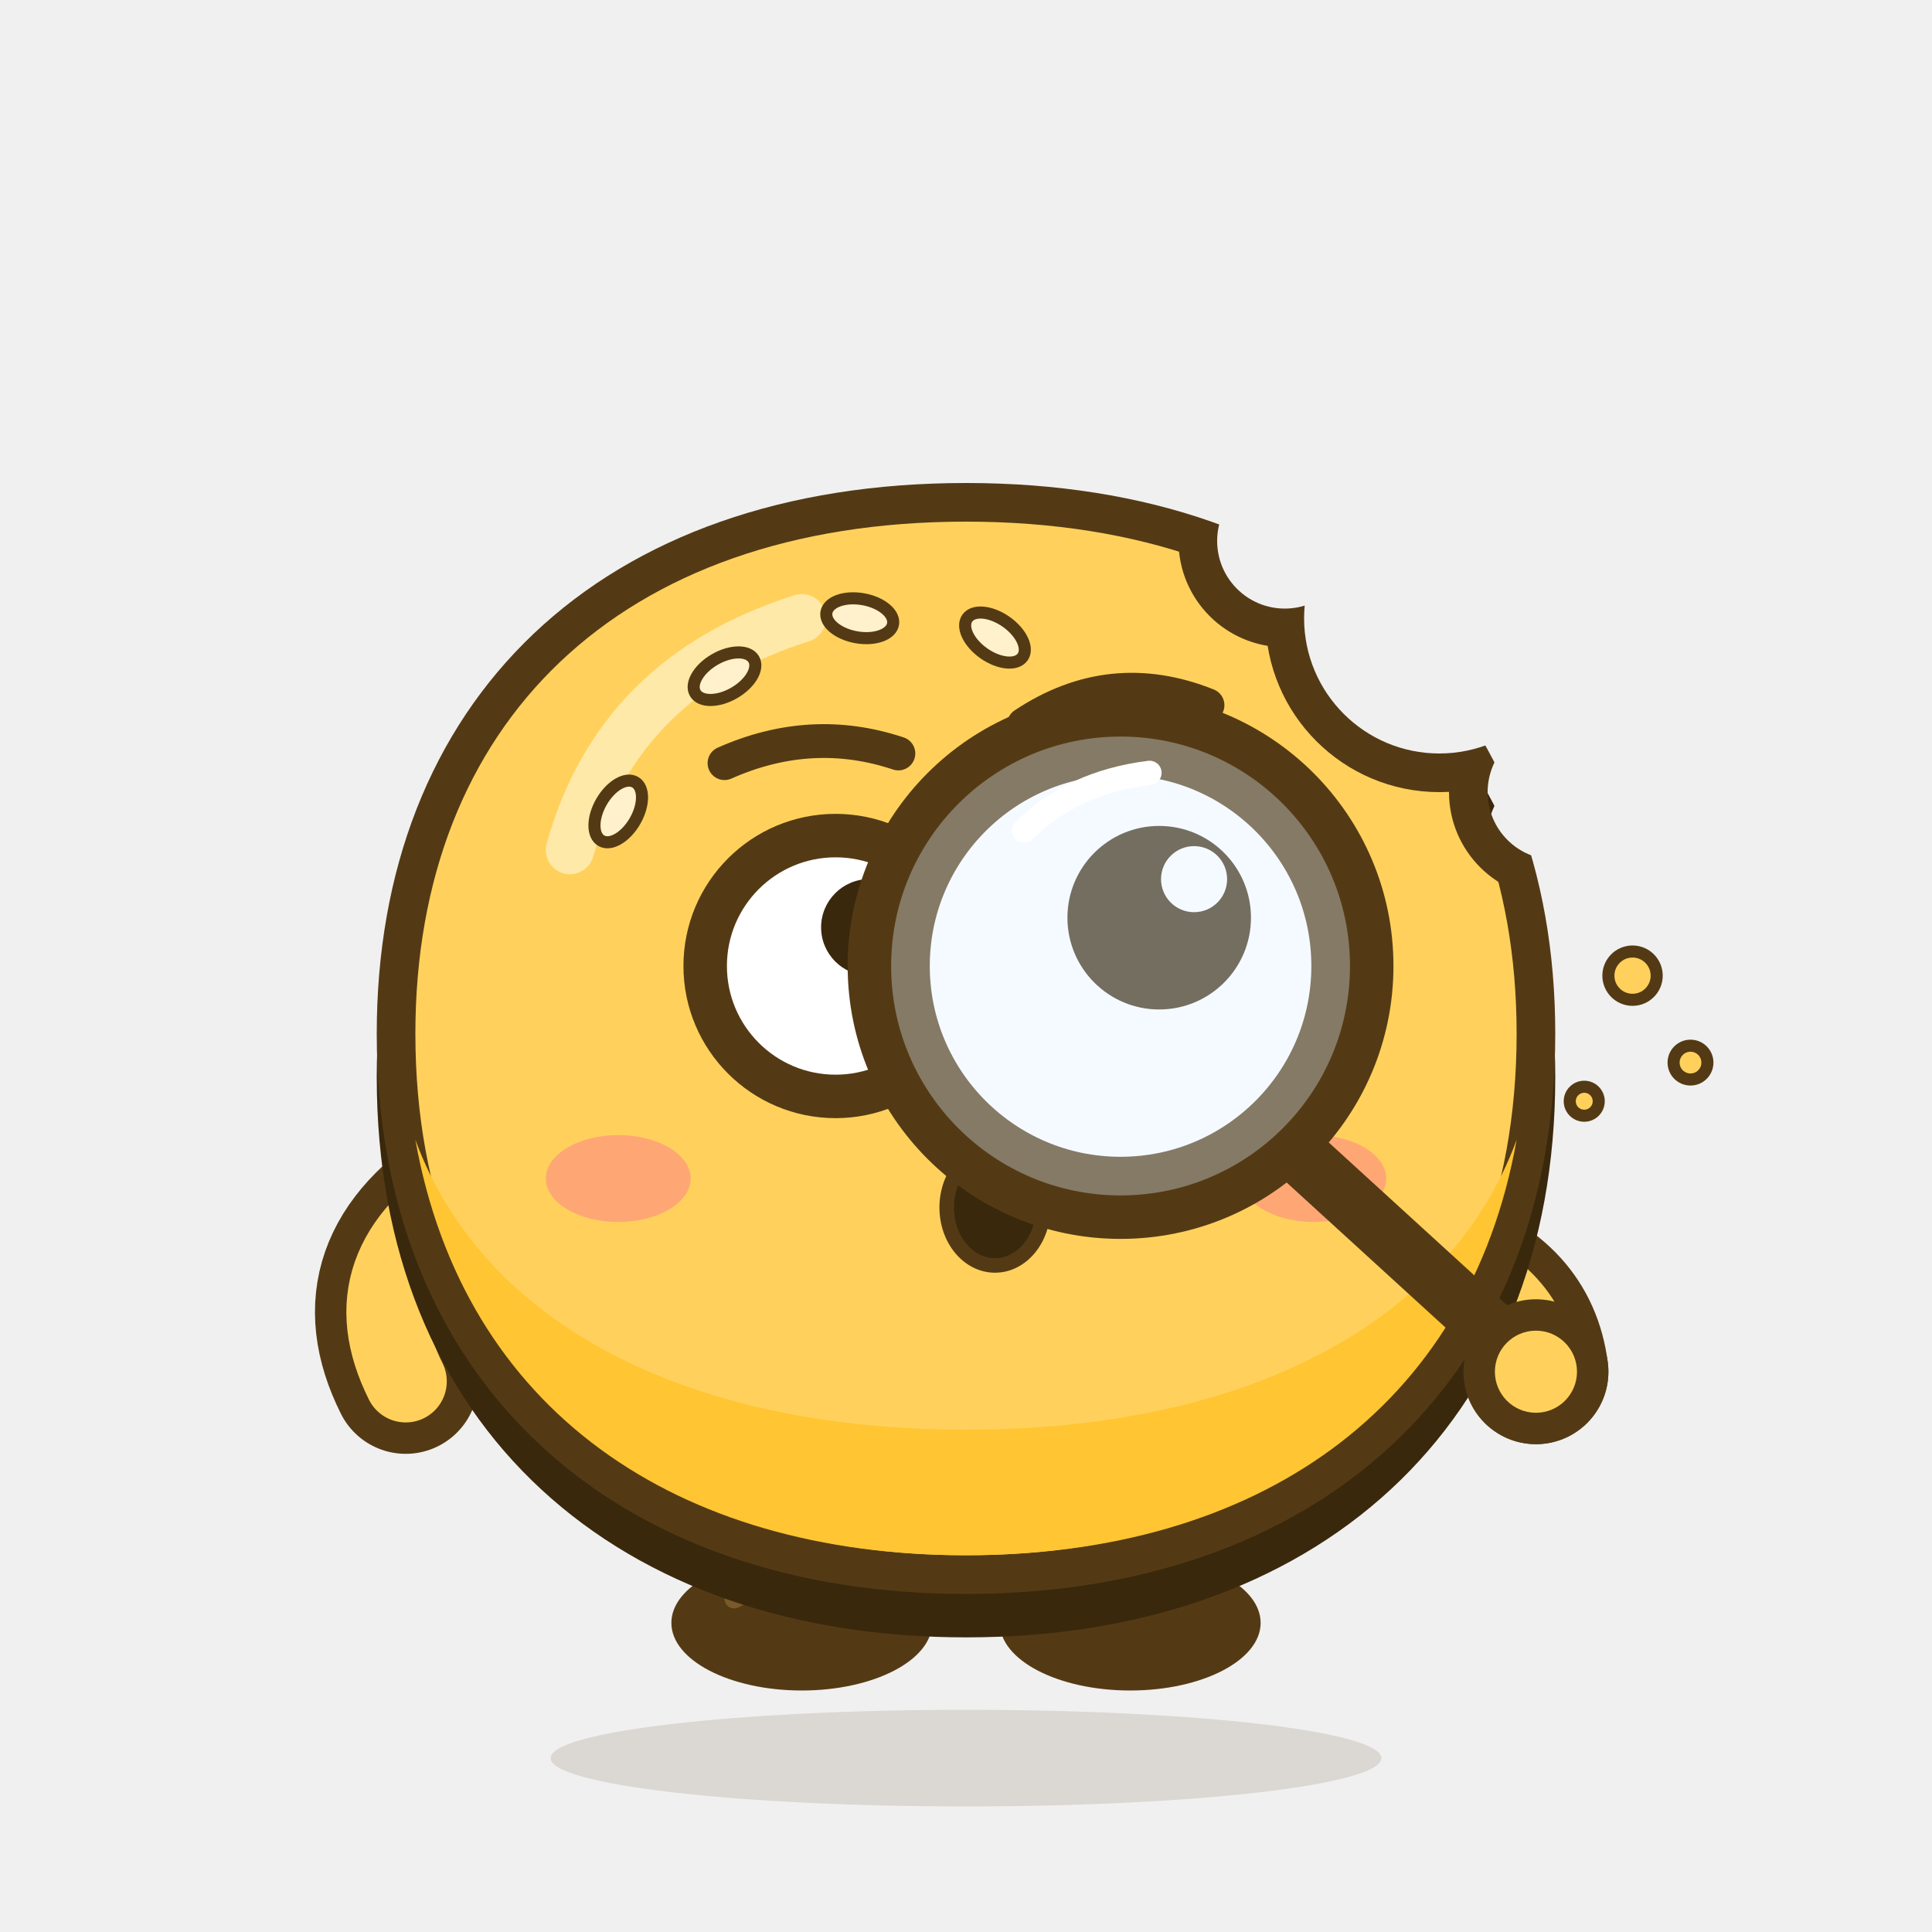
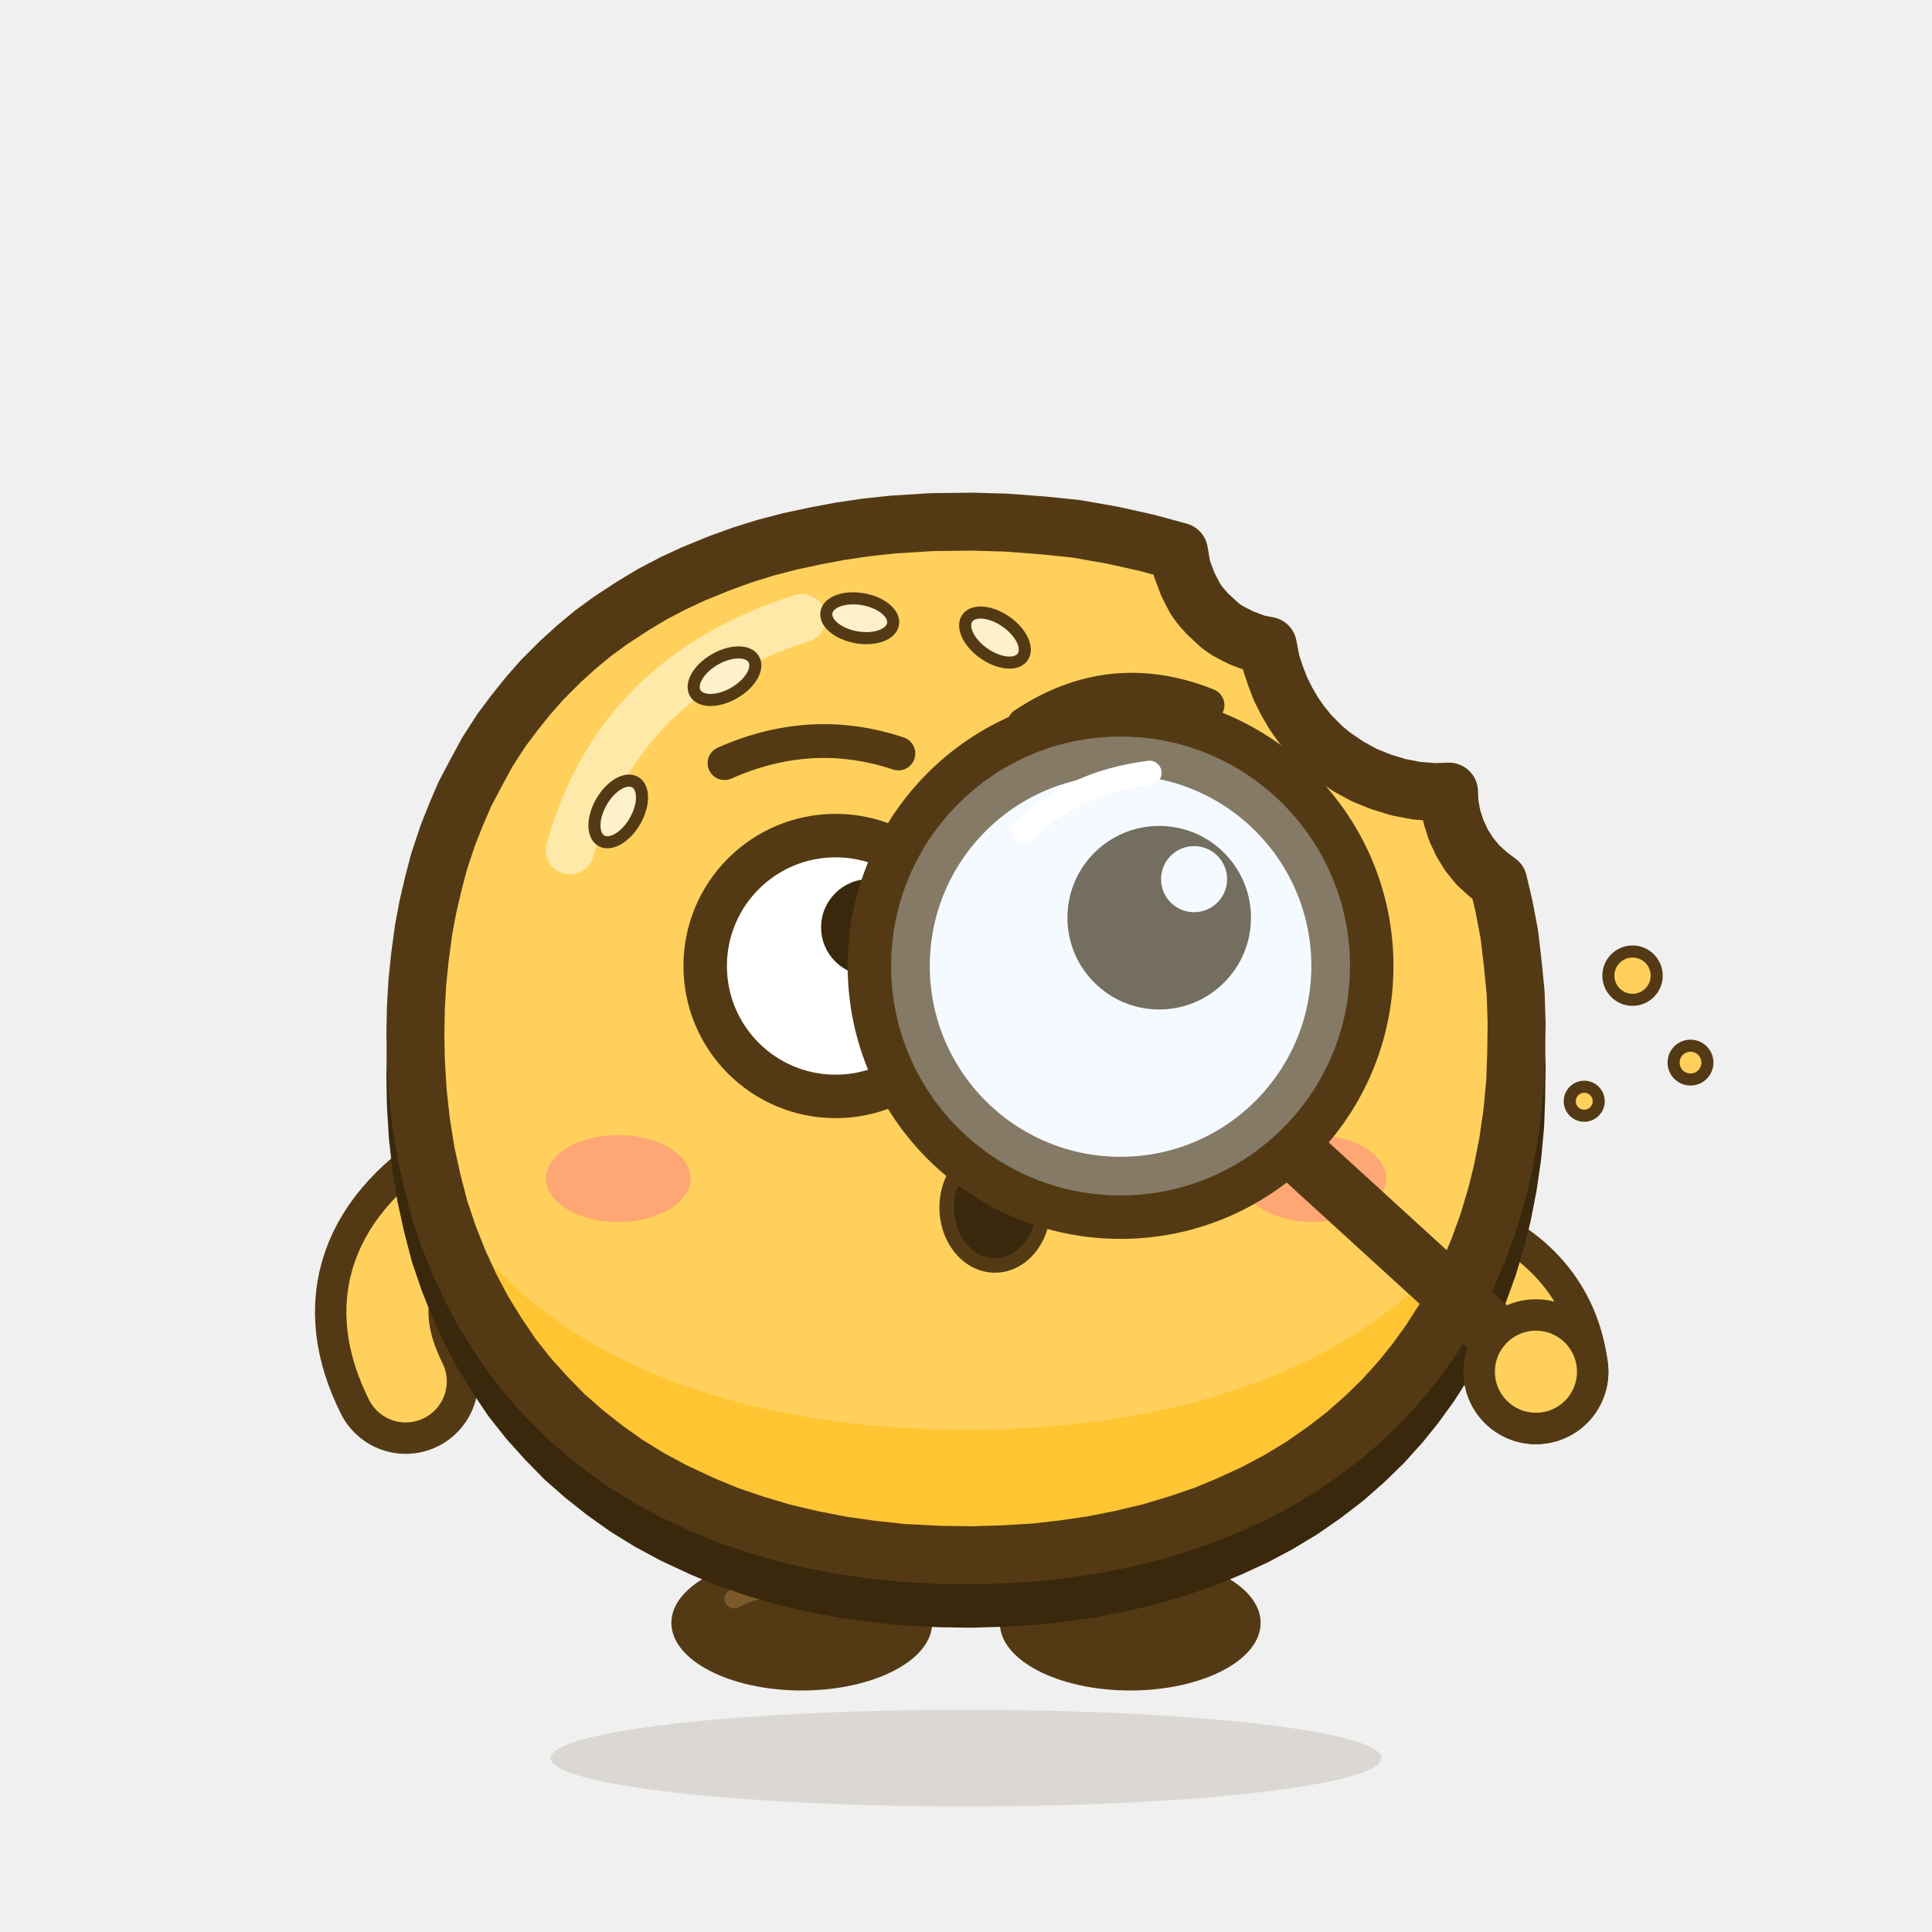
<svg xmlns="http://www.w3.org/2000/svg" viewBox="0 0 400 400" width="400" height="400" role="img" aria-label="Didu searching">
-   <defs>
-     <mask id="didu-search-o" maskUnits="userSpaceOnUse" x="0" y="0" width="400" height="400">
-       <rect width="400" height="400" fill="#fff" />
-       <circle cx="298" cy="128" r="28" fill="#000" />
-       <circle cx="266" cy="112" r="14" fill="#000" />
-       <circle cx="322" cy="164" r="14" fill="#000" />
-     </mask>
-     <mask id="didu-search-i" maskUnits="userSpaceOnUse" x="0" y="0" width="400" height="400">
-       <rect width="400" height="400" fill="#fff" />
-       <circle cx="298" cy="128" r="36" fill="#000" />
-       <circle cx="266" cy="112" r="22" fill="#000" />
-       <circle cx="322" cy="164" r="22" fill="#000" />
-     </mask>
-   </defs>
  <ellipse cx="200" cy="364" rx="86" ry="10" fill="#543A14" opacity=".14" />
  <ellipse cx="166" cy="336" rx="27" ry="14" fill="#543A14" />
  <ellipse cx="234" cy="336" rx="27" ry="14" fill="#543A14" />
  <path d="M152 331 Q160 327 170 328" fill="none" stroke="#7A5A2A" stroke-width="4" stroke-linecap="round" stroke-linejoin="round" />
  <path d="M220 331 Q228 327 238 328" fill="none" stroke="#7A5A2A" stroke-width="4" stroke-linecap="round" stroke-linejoin="round" />
  <path d="M98 246 Q72 262 84 286" fill="none" stroke="#543A14" stroke-width="30" stroke-linecap="round" stroke-linejoin="round" />
  <path d="M98 246 Q72 262 84 286" fill="none" stroke="#FFD15C" stroke-width="17" stroke-linecap="round" stroke-linejoin="round" />
  <path d="M298 262 Q316 268 318 284" fill="none" stroke="#543A14" stroke-width="30" stroke-linecap="round" stroke-linejoin="round" />
  <path d="M298 262 Q316 268 318 284" fill="none" stroke="#FFD15C" stroke-width="17" stroke-linecap="round" stroke-linejoin="round" />
-   <g transform="translate(0 9)" mask="url(#didu-search-o)">
-     <path d="M200 108 C272 108 314 150 314 214 C314 282 268 322 200 322 C132 322 86 282 86 214 C86 150 128 108 200 108 Z" fill="#3A280D" stroke="#3A280D" stroke-width="16" stroke-linejoin="round" />
-   </g>
-   <path d="M200 108 C272 108 314 150 314 214 C314 282 268 322 200 322 C132 322 86 282 86 214 C86 150 128 108 200 108 Z" fill="#543A14" stroke="#543A14" stroke-width="16" stroke-linejoin="round" mask="url(#didu-search-o)" />
-   <g mask="url(#didu-search-i)">
-     <path d="M200 108 C272 108 314 150 314 214 C314 282 268 322 200 322 C132 322 86 282 86 214 C86 150 128 108 200 108 Z" fill="#FFD15C" />
-     <path d="M86 236 C96 292 140 322 200 322 C260 322 304 292 314 236 C300 274 258 296 200 296 C142 296 100 274 86 236 Z" fill="#FFC533" />
-     <path d="M118 176 Q128 140 166 128" fill="none" stroke="#FFE9A8" stroke-width="10" stroke-linecap="round" stroke-linejoin="round" />
-   </g>
+   <path d="M86 214L86.1 208.7L86.4 203.5L86.9 198.5L87.7 192.5L88.6 187.7L89.7 183L90.9 178.4L92.7 173L94.4 168.7L96.2 164.5L98.3 160.5L100.9 155.7L103.8 151.2L106.5 147.6L109.3 144.1L112.2 140.8L116 137L119.3 134L122.8 131.1L126.5 128.4L131.1 125.4L135.1 123L139.3 120.8L143.6 118.8L149 116.6L153.7 114.9L158.5 113.4L163.5 112.1L168.6 111L173.9 110L179.3 109.2L184.9 108.6L192.9 108.1L201.2 108L208.3 108.2L216.2 108.8L222.9 109.5L230.3 110.8L237.5 112.4L244.1 114.2L244.4 116L244.7 117.7L245.3 119.3L245.9 120.9L246.7 122.5L247.5 124L248.5 125.4L250 127.1L251.3 128.3L252.6 129.5L254 130.5L255.5 131.3L257.1 132.1L258.7 132.7L260.3 133.3L262.5 133.7L263.2 137.3L264.1 140L265.1 142.6L266.4 145.2L267.8 147.6L269.4 149.9L271.2 152.1L273.9 154.8L276.1 156.6L279.2 158.7L282.5 160.5L286 161.9L289.6 163L293.3 163.7L297.1 164L300 163.9L300.1 166.3L300.6 169.1L301.5 171.9L302.7 174.5L304.2 176.9L306 179.1L308.2 181.1L310.2 182.6L311.4 187.7L312.5 193.5L313.2 199.5L313.8 205.6L314 211.9L313.9 218.5L313.7 224L313.1 230.4L312.2 236.6L311 242.7L309.8 247.5L308.1 253.2L306.1 258.7L303.9 263.9L301.8 268.1L299.1 273L296.1 277.7L292.9 282.1L290 285.7L286.4 289.7L282.5 293.5L278.4 297.1L274.1 300.4L269.5 303.6L264.7 306.5L259.8 309.1L254.6 311.5L249.3 313.7L243.7 315.6L238 317.3L232.1 318.7L226 319.9L219.7 320.8L214.4 321.4L207.8 321.8L201.1 322L194.4 321.9L186.7 321.5L180.3 320.8L174 319.9L167.9 318.7L162 317.3L156.3 315.6L150.7 313.7L145.4 311.5L139.4 308.7L134.4 306L129.7 303.1L125.2 299.9L120.9 296.5L116.8 292.9L113 289L109.4 285L106 280.7L102.9 276.1L100 271.4L97.4 266.5L95 261.3L92.9 256L91 250.4L89.5 244.6L88.2 238.7L87.2 232.5L86.5 226.2L86.1 219.6Z" transform="translate(0 9)" fill="#3A280D" stroke="#3A280D" stroke-width="12" stroke-linejoin="round" />
+   <path d="M86 214L86.1 208.7L86.4 203.5L86.9 198.5L87.7 192.5L88.6 187.7L89.7 183L90.9 178.4L92.7 173L94.4 168.7L96.2 164.5L98.3 160.5L100.9 155.7L103.8 151.2L106.5 147.6L109.3 144.1L112.2 140.8L116 137L119.3 134L122.8 131.1L126.5 128.4L131.1 125.4L135.1 123L139.3 120.8L143.6 118.8L149 116.6L153.7 114.9L158.5 113.4L163.5 112.1L168.6 111L173.9 110L179.3 109.2L184.9 108.6L192.9 108.1L201.2 108L208.3 108.2L216.2 108.8L222.9 109.5L230.3 110.8L237.5 112.4L244.1 114.2L244.4 116L244.7 117.7L245.3 119.3L245.9 120.9L246.7 122.5L247.5 124L248.5 125.4L250 127.1L251.3 128.3L252.6 129.5L254 130.5L255.5 131.3L257.1 132.1L258.7 132.7L260.3 133.3L262.5 133.7L263.2 137.3L264.1 140L265.1 142.6L266.4 145.2L267.8 147.6L269.4 149.9L271.2 152.1L273.9 154.8L276.1 156.6L279.2 158.7L282.5 160.5L286 161.9L289.6 163L293.3 163.7L297.1 164L300 163.9L300.1 166.3L300.6 169.1L301.5 171.9L302.7 174.5L304.2 176.9L306 179.1L308.2 181.1L310.2 182.6L311.4 187.7L312.5 193.5L313.2 199.5L313.8 205.6L314 211.9L313.9 218.5L313.7 224L313.1 230.4L312.2 236.6L311 242.7L309.8 247.5L308.1 253.2L306.1 258.7L303.9 263.9L301.8 268.1L299.1 273L296.1 277.7L292.9 282.1L290 285.7L286.4 289.7L282.5 293.5L278.4 297.1L274.1 300.4L269.5 303.6L264.7 306.5L259.8 309.1L254.6 311.5L249.3 313.7L243.7 315.6L238 317.3L232.1 318.7L226 319.9L219.7 320.8L214.4 321.4L207.8 321.8L201.1 322L194.4 321.9L186.7 321.5L180.3 320.8L174 319.9L167.9 318.7L162 317.3L156.3 315.6L150.7 313.7L145.4 311.5L139.4 308.7L134.4 306L129.7 303.1L125.2 299.9L120.9 296.5L116.8 292.9L113 289L109.4 285L106 280.7L102.9 276.1L100 271.4L97.4 266.5L95 261.3L92.9 256L91 250.4L89.5 244.6L88.2 238.7L87.2 232.5L86.5 226.2L86.1 219.6Z" fill="#FFD15C" />
+   <path d="M86 236 C96 292 140 322 200 322 C260 322 304 292 314 236 C300 274 258 296 200 296 C142 296 100 274 86 236 Z" fill="#FFC533" />
+   <path d="M118 176 Q128 140 166 128" fill="none" stroke="#FFE9A8" stroke-width="10" stroke-linecap="round" stroke-linejoin="round" />
+   <path d="M86 214L86.1 208.7L86.4 203.5L86.9 198.5L87.7 192.5L88.6 187.7L89.7 183L90.9 178.4L92.7 173L94.4 168.7L96.2 164.5L98.3 160.5L100.9 155.7L103.8 151.2L106.5 147.6L109.3 144.1L112.2 140.8L116 137L119.3 134L122.8 131.1L126.5 128.4L131.1 125.4L135.1 123L139.3 120.8L143.6 118.8L149 116.6L153.7 114.9L158.5 113.4L163.5 112.1L168.6 111L173.9 110L179.3 109.2L184.9 108.6L192.9 108.1L201.2 108L208.3 108.2L216.2 108.8L222.9 109.5L230.3 110.8L237.5 112.4L244.1 114.2L244.4 116L244.7 117.7L245.3 119.3L245.9 120.9L246.7 122.5L247.5 124L248.5 125.4L250 127.1L251.3 128.3L252.6 129.5L254 130.5L255.5 131.3L257.1 132.1L258.7 132.7L260.3 133.3L262.5 133.7L263.2 137.3L264.1 140L265.1 142.6L266.4 145.2L267.8 147.6L269.4 149.9L271.2 152.1L273.9 154.8L276.1 156.6L279.2 158.7L282.5 160.5L286 161.9L289.6 163L293.3 163.7L297.1 164L300 163.9L300.1 166.3L300.6 169.1L301.5 171.9L302.7 174.5L304.2 176.9L306 179.1L308.2 181.1L310.2 182.6L311.4 187.7L312.5 193.5L313.2 199.5L313.8 205.6L314 211.9L313.9 218.5L313.7 224L313.1 230.4L312.2 236.6L311 242.7L309.8 247.5L308.1 253.2L306.1 258.7L303.9 263.9L301.8 268.1L299.1 273L296.1 277.7L292.9 282.1L290 285.7L286.4 289.7L282.5 293.5L278.4 297.1L274.1 300.4L269.5 303.6L264.7 306.5L259.8 309.1L254.6 311.5L249.3 313.7L243.7 315.6L238 317.3L232.1 318.7L226 319.9L219.7 320.8L214.4 321.4L207.8 321.8L201.1 322L194.4 321.9L186.7 321.5L180.3 320.8L174 319.9L167.9 318.7L162 317.3L156.3 315.6L150.7 313.7L145.4 311.5L139.4 308.7L134.4 306L129.7 303.1L125.2 299.9L120.9 296.5L116.8 292.9L113 289L109.4 285L106 280.7L102.9 276.1L100 271.4L97.4 266.5L95 261.3L92.9 256L91 250.4L89.5 244.6L88.2 238.7L87.2 232.5L86.5 226.2L86.1 219.6Z" fill="none" stroke="#543A14" stroke-width="12" stroke-linejoin="round" />
  <ellipse cx="150" cy="140" rx="7" ry="4" fill="#FFF1CC" stroke="#543A14" stroke-width="2.5" transform="rotate(-30 150 140)" />
  <ellipse cx="178" cy="128" rx="7" ry="4" fill="#FFF1CC" stroke="#543A14" stroke-width="2.5" transform="rotate(10 178 128)" />
  <ellipse cx="128" cy="168" rx="7" ry="4" fill="#FFF1CC" stroke="#543A14" stroke-width="2.5" transform="rotate(-60 128 168)" />
  <ellipse cx="206" cy="132" rx="7" ry="4" fill="#FFF1CC" stroke="#543A14" stroke-width="2.5" transform="rotate(35 206 132)" />
  <circle cx="338" cy="202" r="5" fill="#FFD15C" stroke="#543A14" stroke-width="2.5" />
  <circle cx="350" cy="220" r="3.5" fill="#FFD15C" stroke="#543A14" stroke-width="2.5" />
  <circle cx="328" cy="228" r="3" fill="#FFD15C" stroke="#543A14" stroke-width="2.5" />
  <circle cx="173" cy="200" r="27" fill="#FFFFFF" stroke="#543A14" stroke-width="9" />
  <circle cx="180" cy="192" r="10" fill="#3A280D" />
  <circle cx="183.8" cy="187.8" r="3.6" fill="#FFFFFF" />
  <path d="M150 158 Q168 150 186 156" fill="none" stroke="#543A14" stroke-width="7" stroke-linecap="round" stroke-linejoin="round" />
  <path d="M212 150 Q230 138 250 146" fill="none" stroke="#543A14" stroke-width="7" stroke-linecap="round" stroke-linejoin="round" />
  <ellipse cx="128" cy="244" rx="15" ry="9" fill="#FF9C7A" opacity=".8" />
  <ellipse cx="272" cy="244" rx="15" ry="9" fill="#FF9C7A" opacity=".8" />
  <ellipse cx="206" cy="250" rx="10" ry="12" fill="#3A280D" stroke="#543A14" stroke-width="3" />
  <circle cx="232" cy="200" r="44" fill="#FFFFFF" stroke="#543A14" stroke-width="9" />
  <circle cx="240" cy="190" r="19" fill="#3A280D" />
  <circle cx="247.22" cy="182.02" r="6.84" fill="#FFFFFF" />
  <circle cx="232" cy="200" r="52" fill="#DFF1FF" fill-opacity=".35" stroke="#543A14" stroke-width="9" />
  <path d="M212 172 Q222 162 238 160" fill="none" stroke="#FFFFFF" stroke-width="5" stroke-linecap="round" stroke-linejoin="round" />
  <path d="M270 240 L316 282" fill="none" stroke="#543A14" stroke-width="12" stroke-linecap="round" stroke-linejoin="round" />
  <circle cx="318" cy="284" r="15" fill="#543A14" />
  <circle cx="318" cy="284" r="8.5" fill="#FFD15C" />
</svg>
